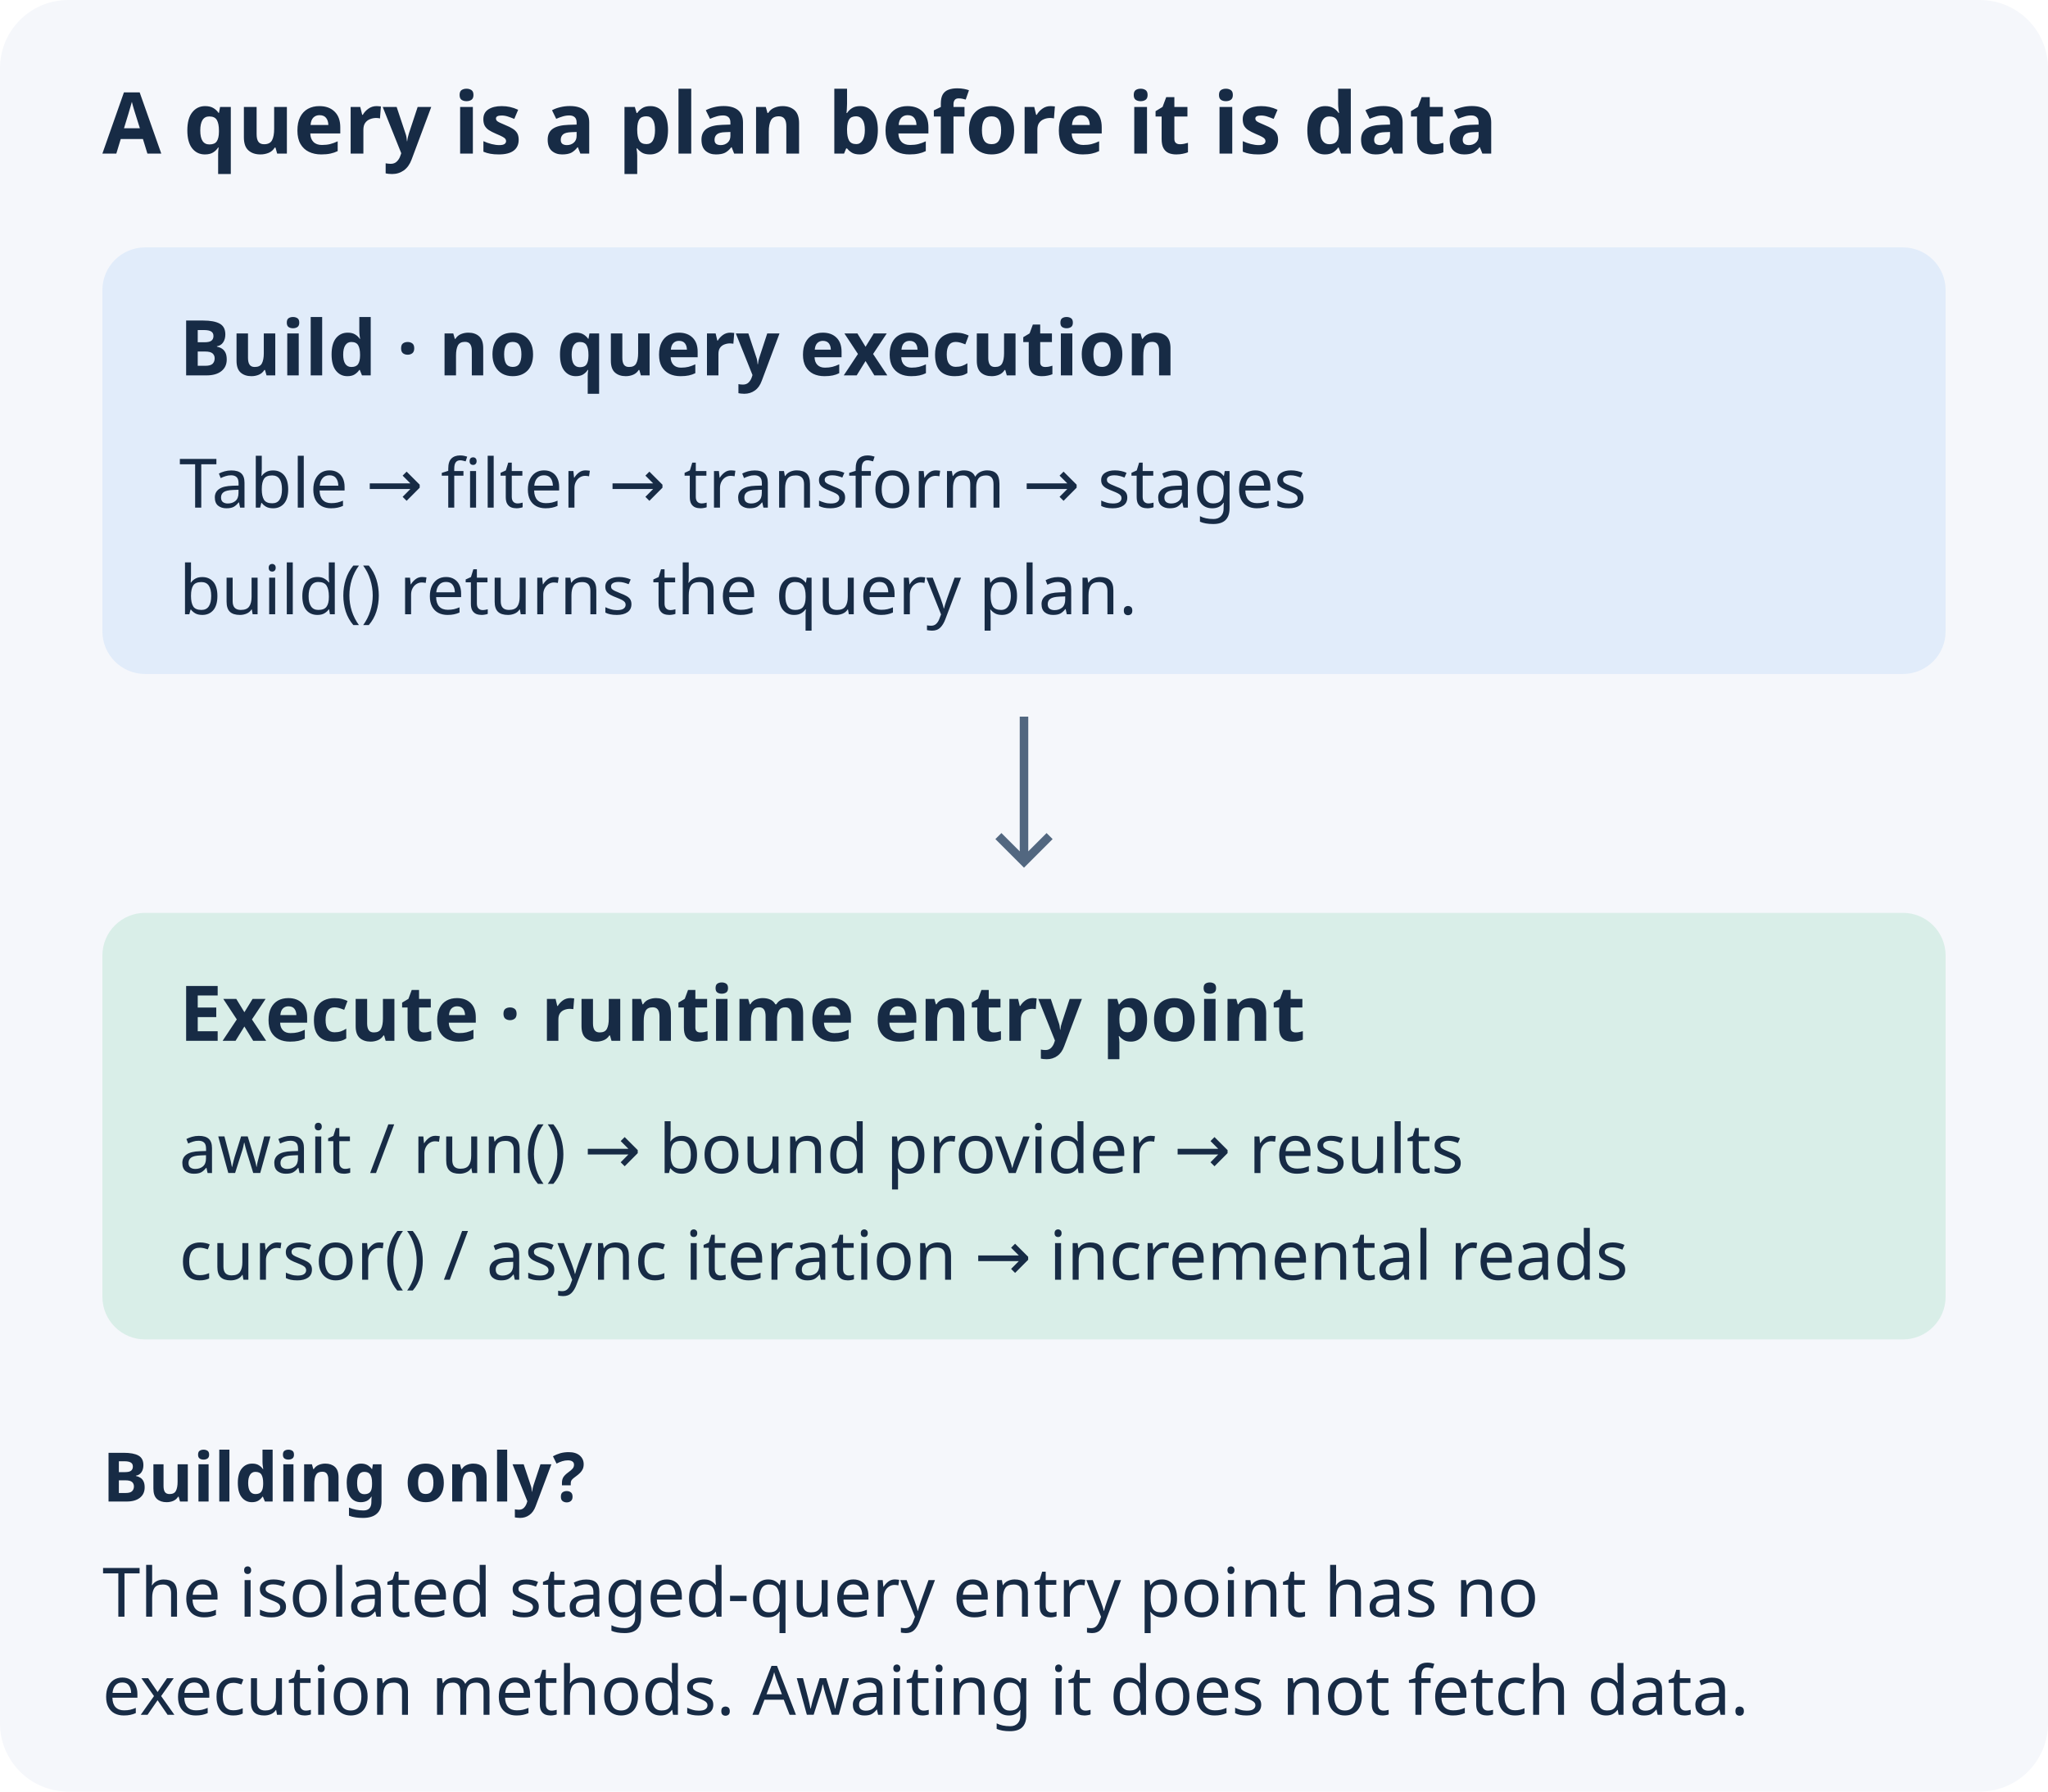
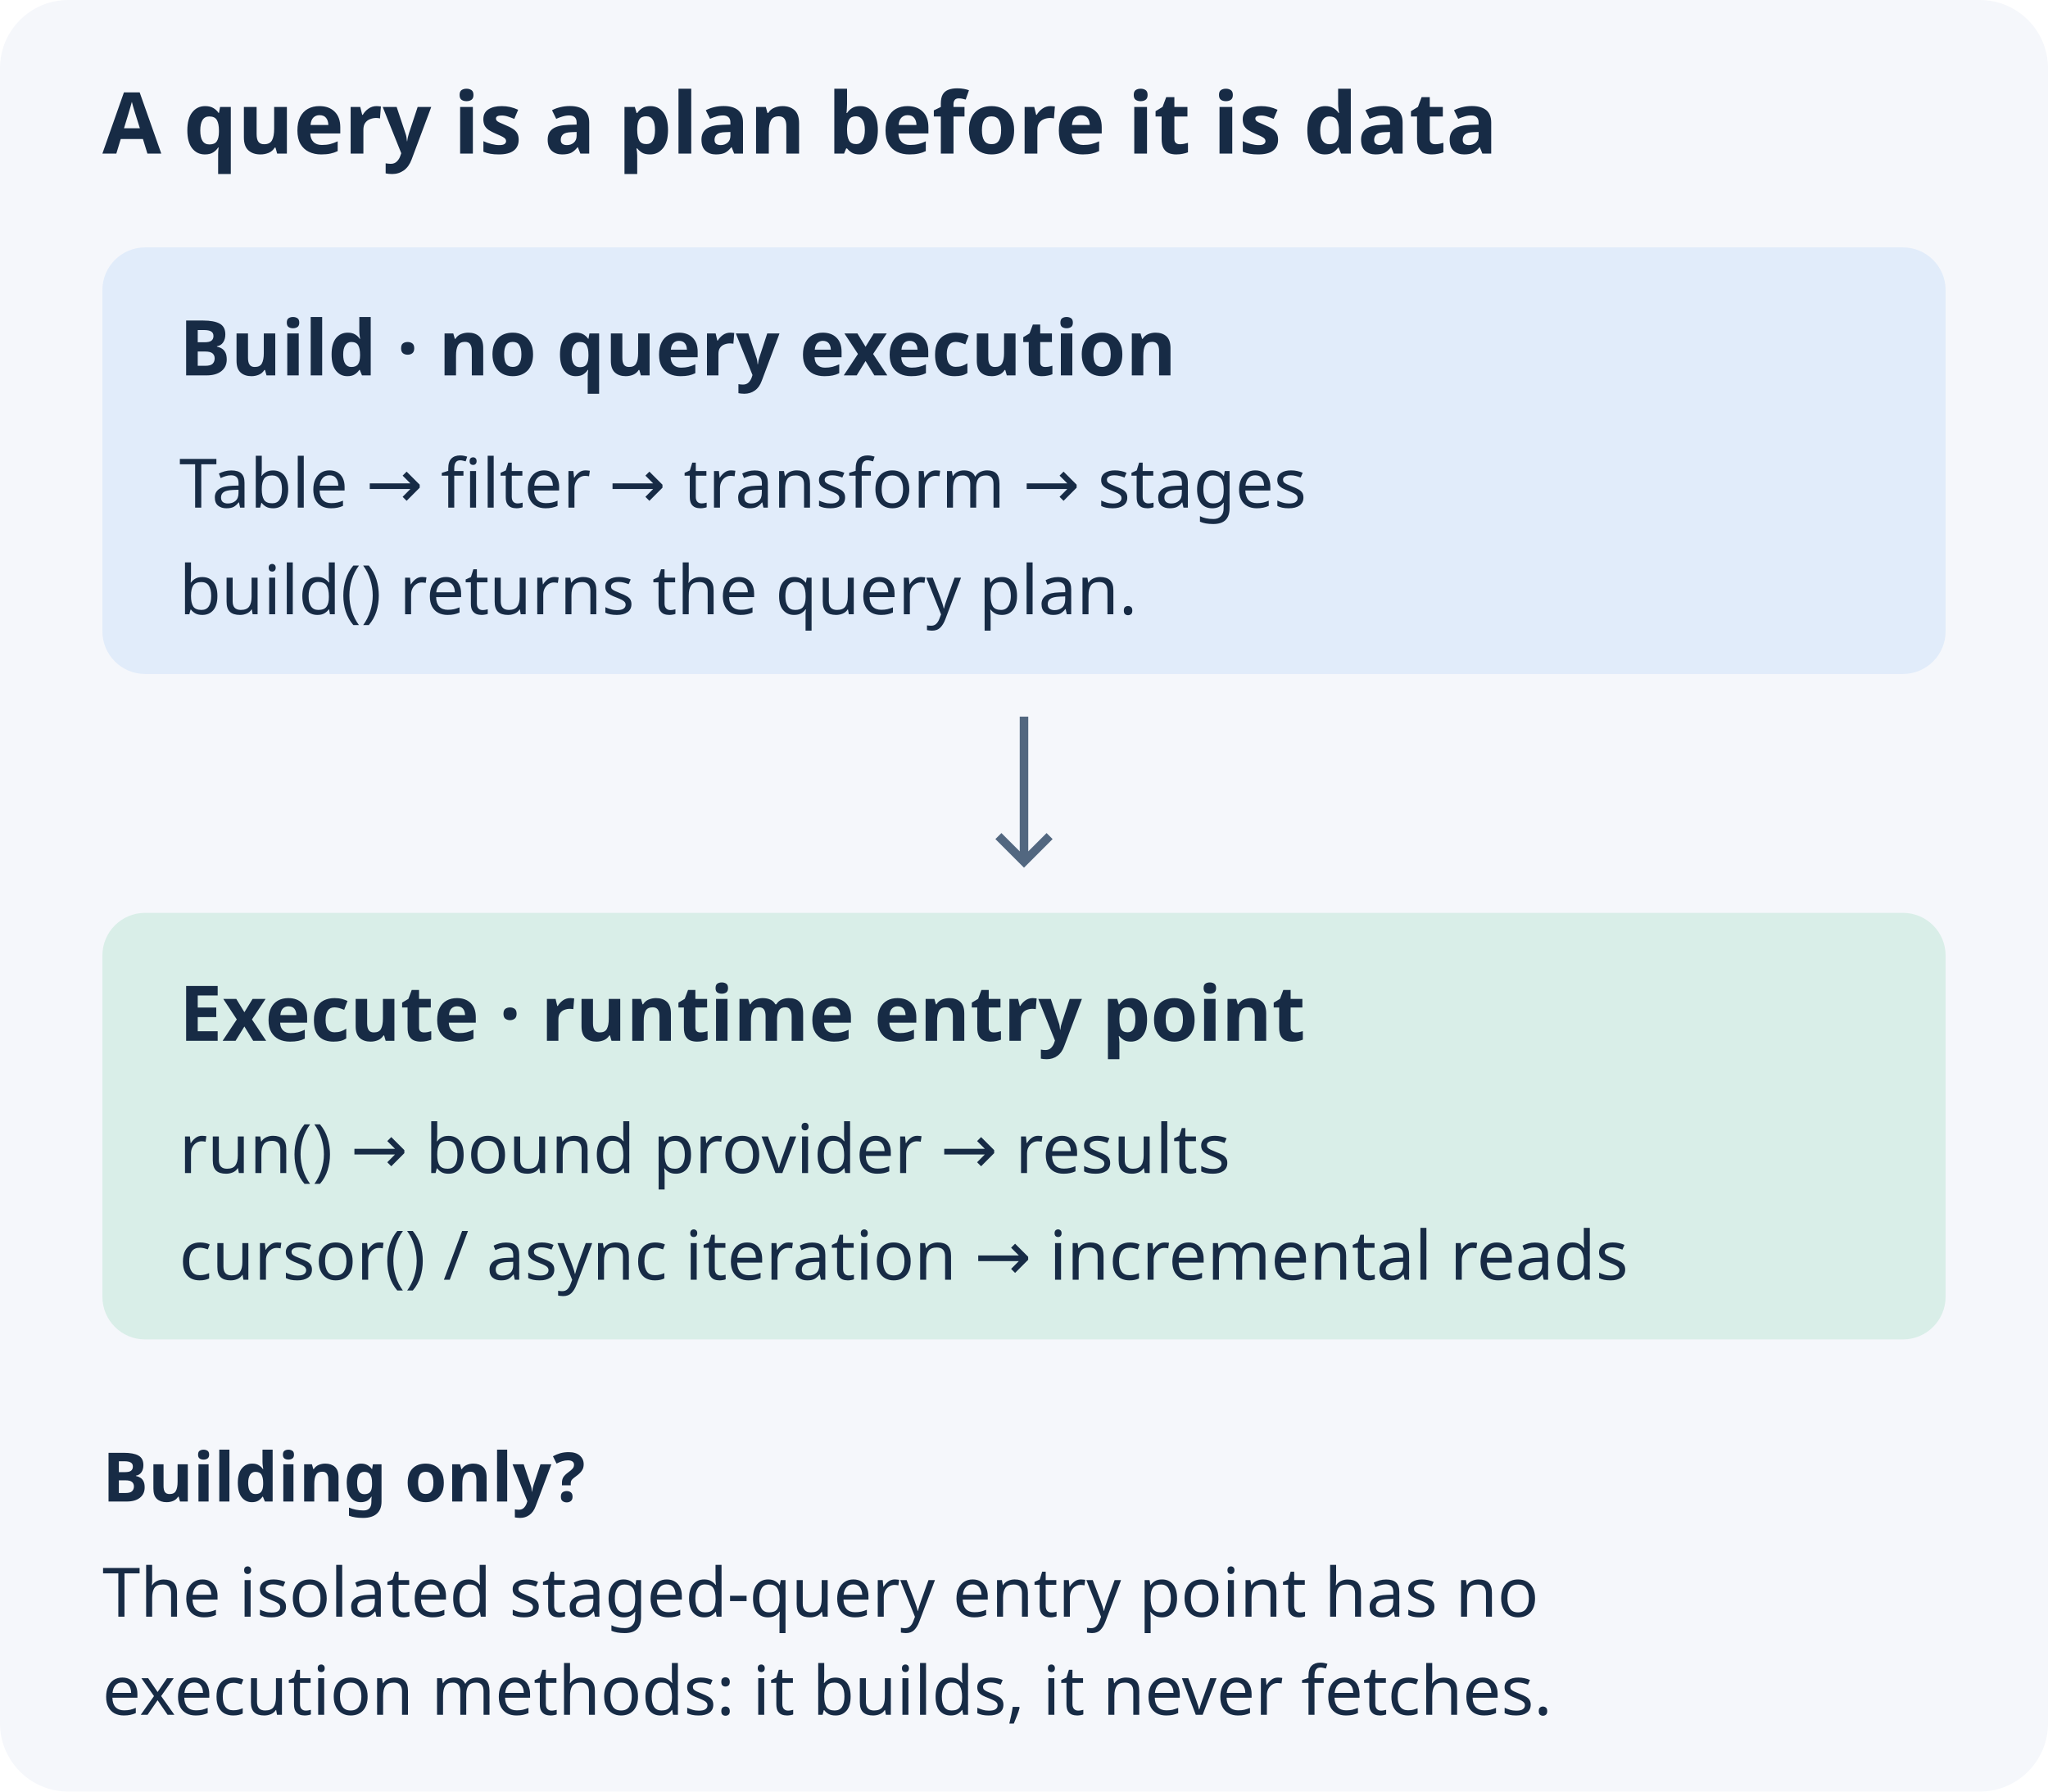
<svg xmlns="http://www.w3.org/2000/svg" viewBox="0 0 480 420" role="img" aria-labelledby="title desc">
  <rect width="480" height="420" rx="16" fill="#f5f7fb" />
  <g font-family="system-ui, sans-serif" fill="#172b45">
    <text x="24" y="36" font-size="20" font-weight="700">A query is a plan before it is data</text>
    <rect x="24" y="58" width="432" height="100" rx="10" fill="#e1ecfa" />
    <text x="42" y="88" font-size="18" font-weight="700">Build · no query execution</text>
    <text x="42" y="119" font-size="16">Table → filter → transform → stages</text>
    <text x="42" y="144" font-size="16">build() returns the query plan.</text>
    <path d="M240 168v34m-6-6 6 6 6-6" fill="none" stroke="#526780" stroke-width="2" />
    <rect x="24" y="214" width="432" height="100" rx="10" fill="#d9eee8" />
    <text x="42" y="244" font-size="18" font-weight="700">Execute · runtime entry point</text>
-     <text x="42" y="275" font-size="16">await / run() → bound provider → results</text>
+     <text x="42" y="275" font-size="16">run() → bound provider → results</text>
    <text x="42" y="300" font-size="16">cursor() / async iteration → incremental reads</text>
    <text x="24" y="352" font-size="16" font-weight="700">Building only?</text>
    <text x="24" y="379" font-size="16">The isolated staged-query entry point has no</text>
-     <text x="24" y="402" font-size="16">execution methods. Awaiting it does not fetch data.</text>
+     <text x="24" y="402" font-size="16">execution methods: it builds, it never fetches.</text>
  </g>
</svg>
